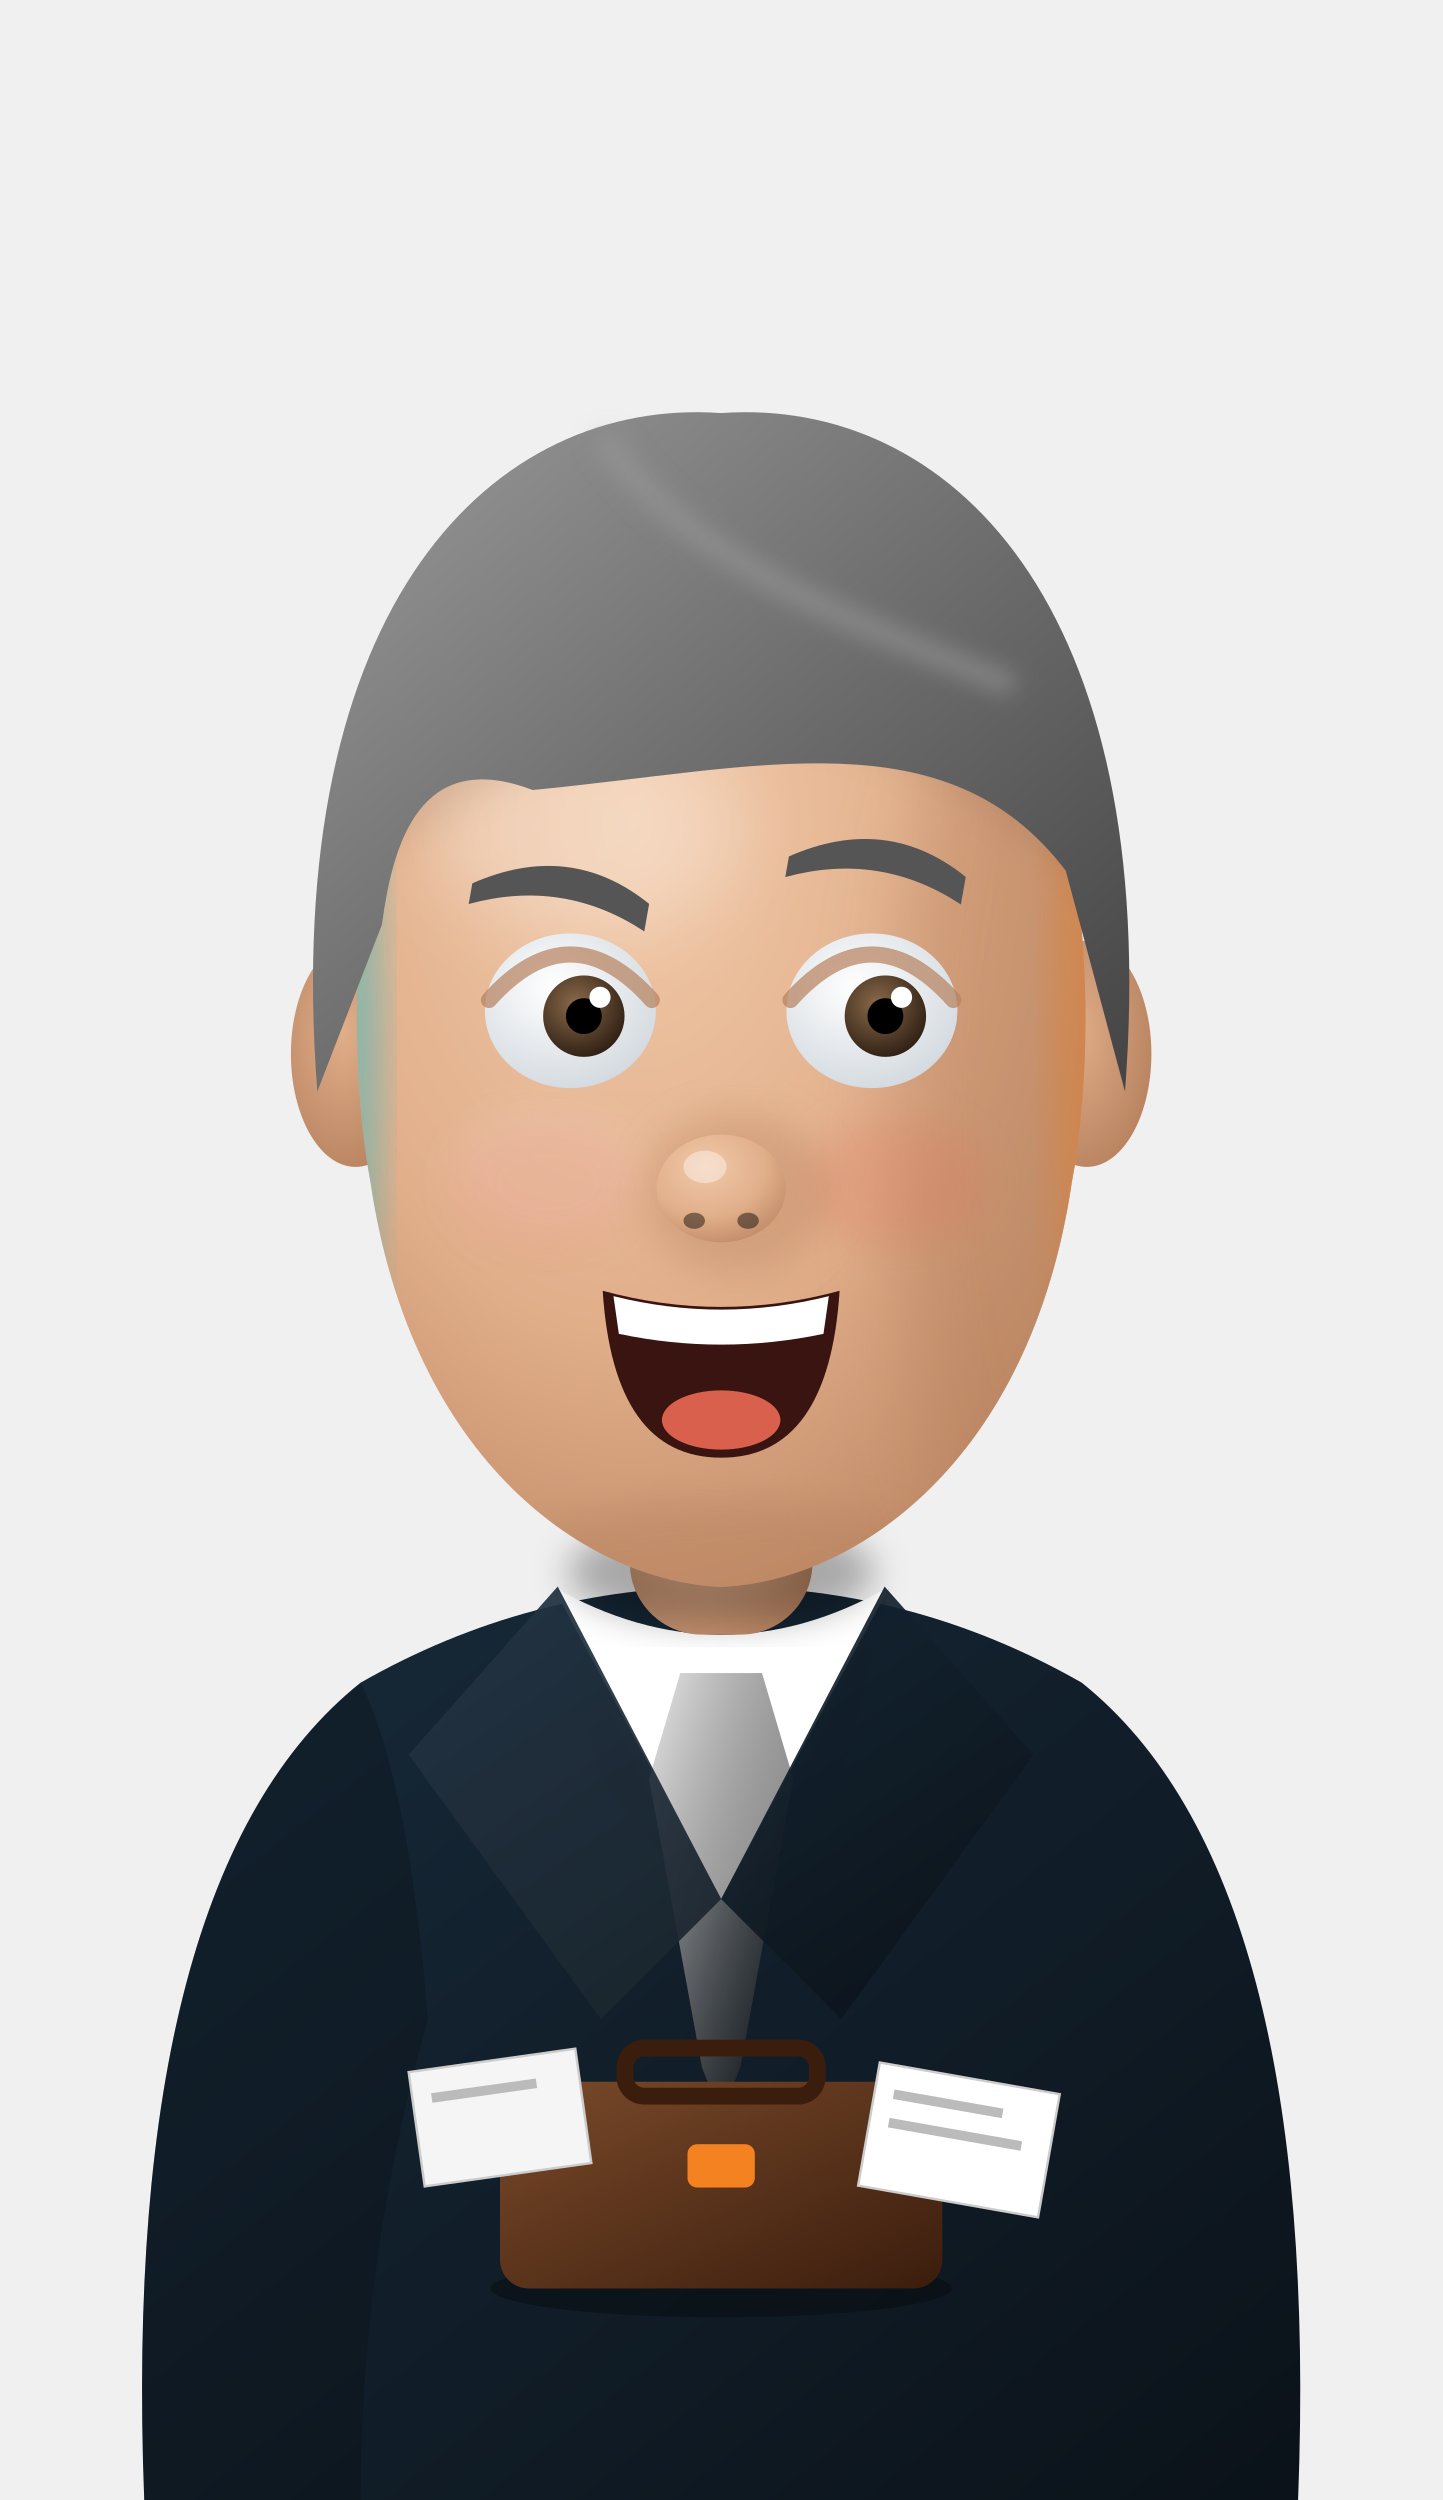
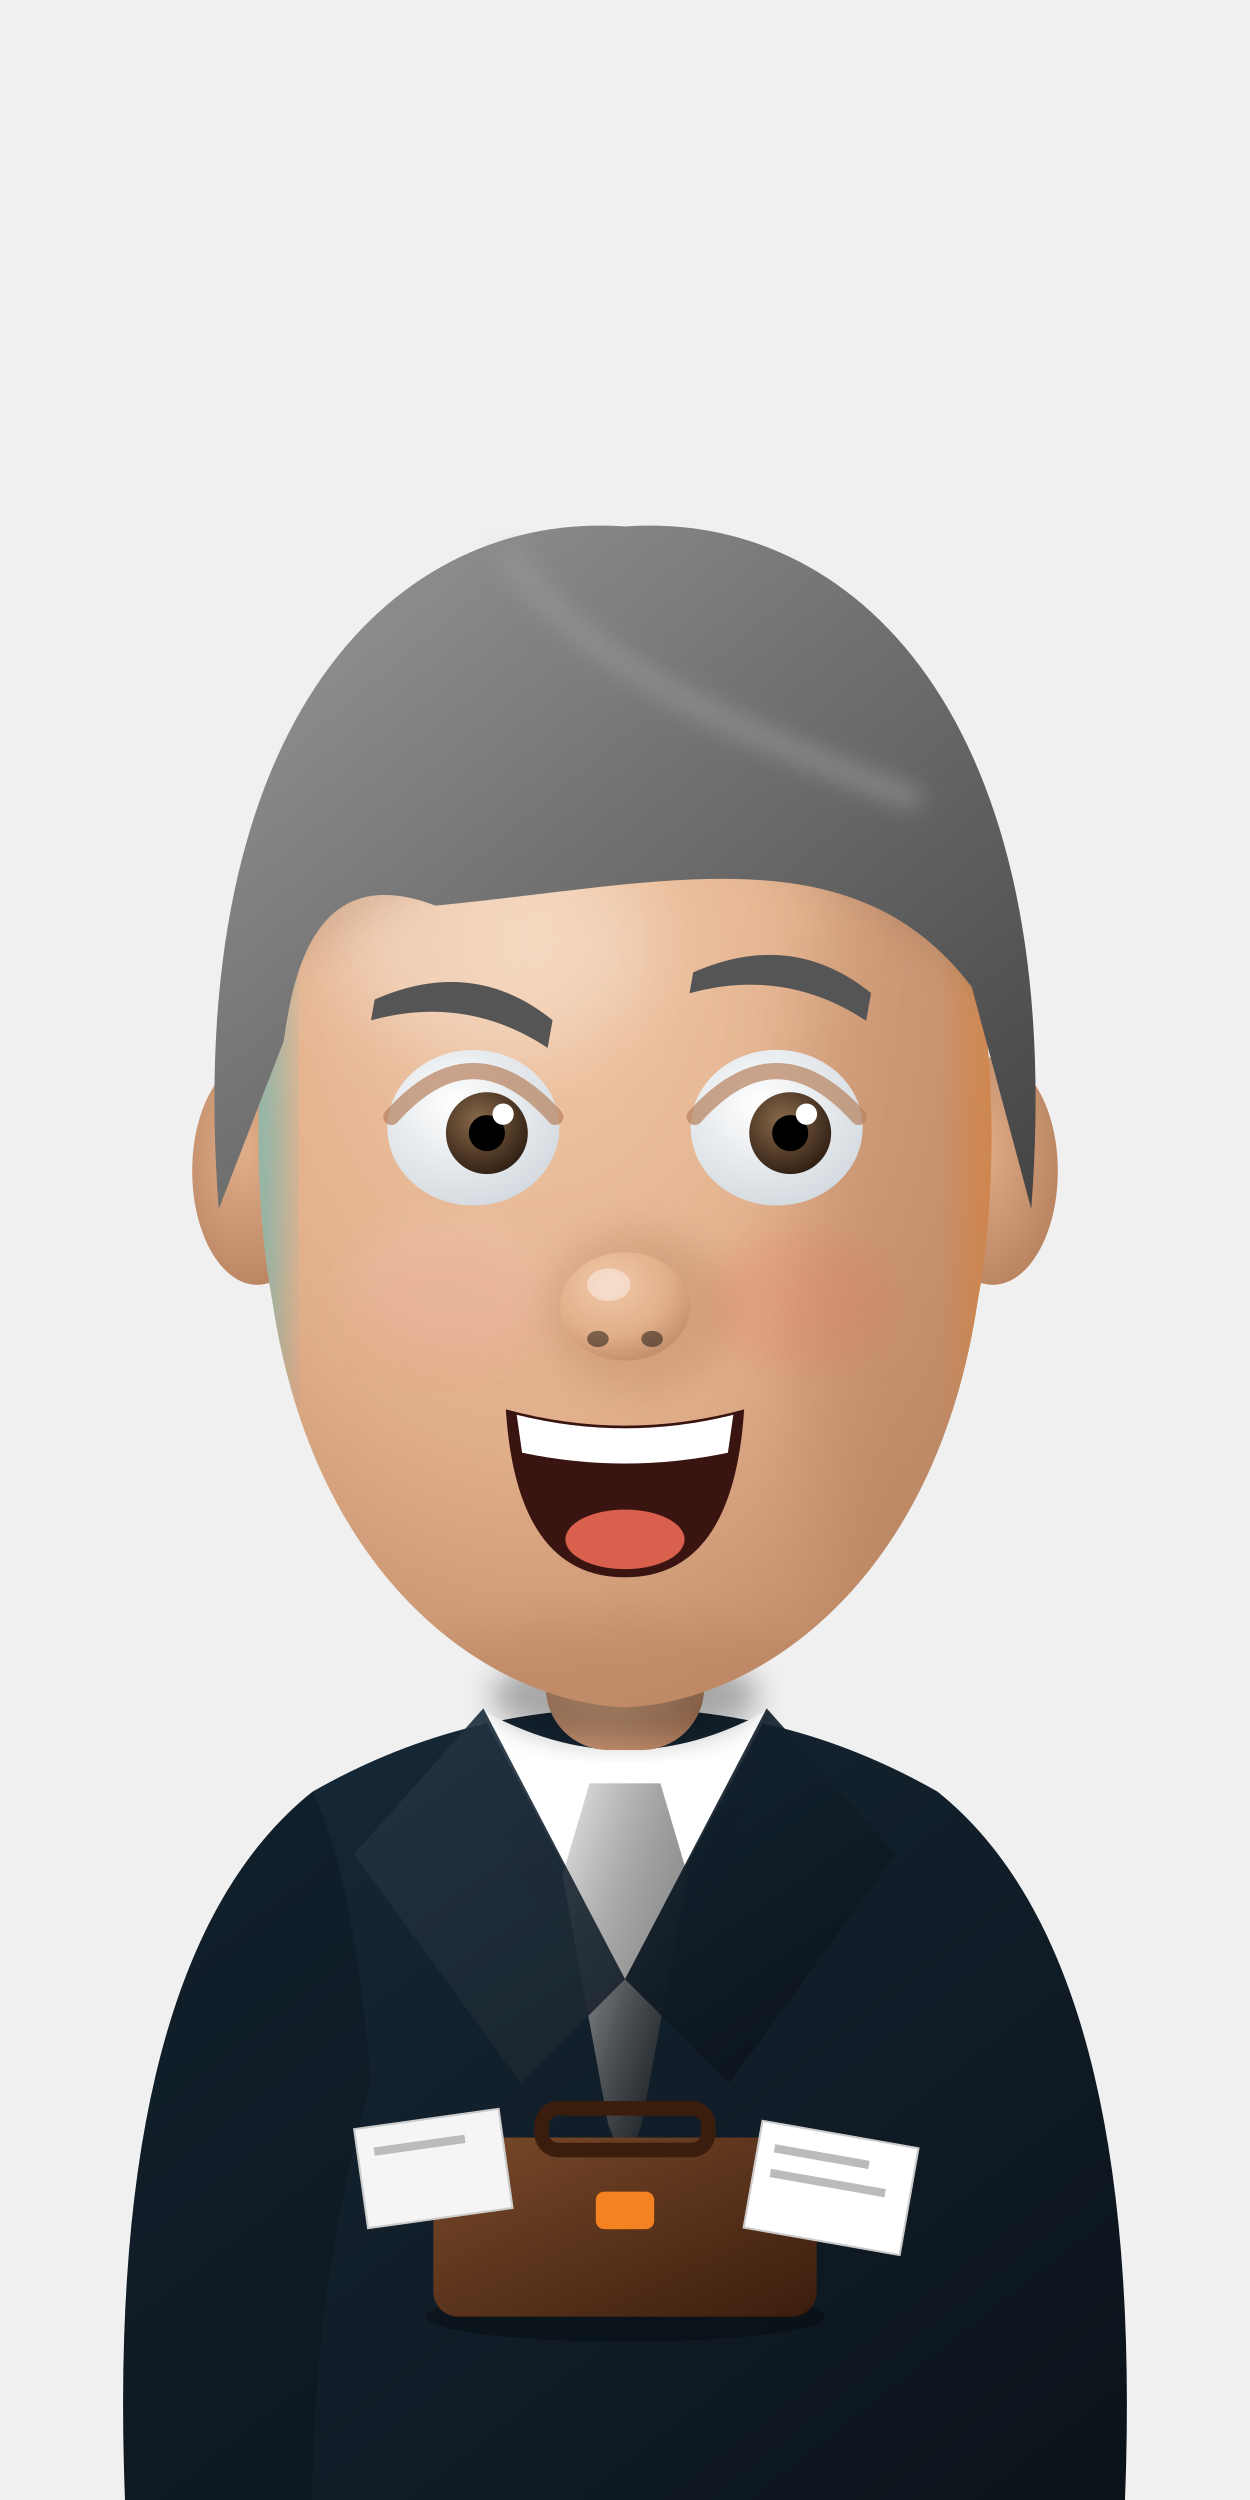
- <svg xmlns="http://www.w3.org/2000/svg" width="600" height="1040" viewBox="0 -140 600 1040">
+ <svg xmlns="http://www.w3.org/2000/svg" width="600" height="1200" viewBox="0 -300 600 1200">
  <defs>
    <radialGradient id="portas_skin" cx="38%" cy="30%" r="85%">
      <stop offset="0" stop-color="#F1C9A8" />
      <stop offset=".55" stop-color="#E1AE8A" />
      <stop offset="1" stop-color="#B6805D" />
    </radialGradient>
    <radialGradient id="portas_ear" cx="40%" cy="40%" r="70%">
      <stop offset="0" stop-color="#E1AE8A" />
      <stop offset="1" stop-color="#B6805D" />
    </radialGradient>
    <linearGradient id="portas_hair" x1="0" y1="0" x2="1" y2="1">
      <stop offset="0" stop-color="#9A9A9A" />
      <stop offset=".5" stop-color="#6E6E6E" />
      <stop offset="1" stop-color="#444" />
    </linearGradient>
    <linearGradient id="portas_suit" x1="0" y1="0" x2="1" y2="1">
      <stop offset="0" stop-color="#172A3A" />
      <stop offset="1" stop-color="#0b1219" />
    </linearGradient>
    <linearGradient id="portas_tie" x1="0" y1="0" x2="1" y2="1">
      <stop offset="0" stop-color="#E9E9E9" />
      <stop offset="1" stop-color="#000" stop-opacity=".45" />
    </linearGradient>
    <radialGradient id="portas_eye" cx="40%" cy="35%" r="75%">
      <stop offset="0" stop-color="#fff" />
      <stop offset="1" stop-color="#cfd6dc" />
    </radialGradient>
    <radialGradient id="portas_iris" cx="40%" cy="35%" r="70%">
      <stop offset="0" stop-color="#8a6a4a" />
      <stop offset="1" stop-color="#2d1d12" />
    </radialGradient>
    <linearGradient id="portas_pap" x1="0" y1="0" x2="1" y2="1">
      <stop offset="0" stop-color="#fff" />
      <stop offset="1" stop-color="#d6d6d6" />
    </linearGradient>
    <linearGradient id="portas_pen" x1="0" y1="0" x2="0" y2="1">
      <stop offset="0" stop-color="#555" />
      <stop offset=".5" stop-color="#111" />
      <stop offset="1" stop-color="#000" />
    </linearGradient>
    <linearGradient id="portas_pasta" x1="0" y1="0" x2="1" y2="1">
      <stop offset="0" stop-color="#7a4a2a" />
      <stop offset="1" stop-color="#3b1d0d" />
    </linearGradient>
    <linearGradient id="portas_mic" x1="0" y1="0" x2="1" y2="0">
      <stop offset="0" stop-color="#999" />
      <stop offset=".5" stop-color="#eee" />
      <stop offset="1" stop-color="#555" />
    </linearGradient>
    <filter id="portas_bl" x="-20%" y="-20%" width="140%" height="140%">
      <feGaussianBlur stdDeviation="14" />
    </filter>
    <filter id="portas_bl2" x="-20%" y="-20%" width="140%" height="140%">
      <feGaussianBlur stdDeviation="7" />
    </filter>
    <filter id="portas_bl3" x="-20%" y="-50%" width="140%" height="200%">
      <feGaussianBlur stdDeviation="4" />
    </filter>
    <clipPath id="portas_hc">
      <path d="M300 100 C442.8 100 442.8 290 430.2 356 C414.8 460 349.28 504 300 506 C250.72 504 185.2 460 169.8 356 C157.2 290 157.2 100 300 100Z" />
    </clipPath>
  </defs>
  <ellipse cx="300" cy="884" rx="230" ry="16" fill="#000" opacity=".25" />
  <path d="M60 900 Q50 640 150 560 Q220 520 300 520 Q380 520 450 560 Q550 640 540 900Z" fill="url(#portas_suit)" />
  <path d="M60 900 Q50 640 150 560 Q170 600 178 700 Q150 800 150 900Z" fill="#000" opacity=".18" />
  <path d="M230 520 L300 650 L370 520 Q300 560 230 520Z" fill="#FFFFFF" />
  <path d="M230 520 L292 654 L250 600Z M370 520 L308 654 L350 600Z" fill="#000" opacity=".12" />
  <path d="M283 556 H317 L330 600 L308 720 L300 740 L292 720 L270 600Z" fill="url(#portas_tie)" />
  <path d="M232 520 L170 590 L250 700 L300 650Z M368 520 L430 590 L350 700 L300 650Z" fill="url(#portas_suit)" opacity=".92" />
  <path d="M232 520 L170 590 L250 700 L300 650Z" fill="#fff" opacity=".05" />
  <rect x="262" y="420" width="76" height="120" rx="30" fill="url(#portas_skin)" />
  <ellipse cx="300" cy="514" rx="64" ry="22" fill="#000" opacity=".3" filter="url(#portas_bl2)" />
-   <g transform="translate(300 500) scale(1.12) translate(-300 -488)">
+   <g transform="translate(300 500) scale(1.3) translate(-300 -491)">
    <ellipse cx="164.2" cy="308" rx="24" ry="42" fill="url(#portas_ear)" />
    <ellipse cx="435.8" cy="308" rx="24" ry="42" fill="url(#portas_ear)" />
    <path d="M300 100 C442.8 100 442.8 290 430.2 356 C414.8 460 349.28 504 300 506 C250.72 504 185.2 460 169.8 356 C157.2 290 157.2 100 300 100Z" fill="url(#portas_skin)" />
    <g clip-path="url(#portas_hc)">
      <ellipse cx="440" cy="300" rx="16" ry="160" fill="#F58220" opacity=".6" filter="url(#portas_bl2)" />
      <ellipse cx="160" cy="300" rx="14" ry="140" fill="#22BBCB" opacity=".45" filter="url(#portas_bl2)" />
      <ellipse cx="433" cy="330" rx="70" ry="200" fill="#B6805D" opacity=".45" filter="url(#portas_bl)" />
      <ellipse cx="251" cy="224" rx="58.8" ry="40" fill="#fff" opacity=".28" filter="url(#portas_bl)" />
      <ellipse cx="235.6" cy="352" rx="34" ry="24" fill="#fff" opacity=".18" filter="url(#portas_bl2)" />
      <ellipse cx="364.4" cy="356" rx="34" ry="24" fill="#E0735F" opacity=".22" filter="url(#portas_bl2)" />
      <ellipse cx="235.6" cy="356" rx="34" ry="24" fill="#E0735F" opacity=".18" filter="url(#portas_bl2)" />
      <ellipse cx="300" cy="500" rx="84" ry="26" fill="#B6805D" opacity=".4" filter="url(#portas_bl2)" />
      <path d="M150 240 Q300 110 450 240" fill="none" stroke="#000" stroke-width="22" opacity=".08" filter="url(#portas_bl2)" />
    </g>
    <g id="olhos">
      <ellipse cx="244" cy="292" rx="31.752" ry="28.728" fill="url(#portas_eye)" />
      <ellipse cx="356" cy="292" rx="31.752" ry="28.728" fill="url(#portas_eye)" />
      <circle cx="249" cy="294" r="15.12" fill="url(#portas_iris)" />
      <circle cx="361" cy="294" r="15.12" fill="url(#portas_iris)" />
      <circle cx="249" cy="294" r="6.653" fill="#000" />
      <circle cx="361" cy="294" r="6.653" fill="#000" />
      <circle cx="255" cy="287" r="3.931" fill="#fff" />
      <circle cx="367" cy="287" r="3.931" fill="#fff" />
      <path d="M213.76 288 Q244 254.2 274.24 288" fill="none" stroke="#B6805D" stroke-width="6" stroke-linecap="round" opacity=".7" />
      <path d="M325.76 288 Q356 254.2 386.24 288" fill="none" stroke="#B6805D" stroke-width="6" stroke-linecap="round" opacity=".7" />
    </g>
    <g id="sobrancelhas">
      <g transform="translate(241.2 244) rotate(10)">
        <path d="M-33 6.5 Q0 -15.6 33 2.6 L33 13 Q0 -1.3 -33 14.3Z" fill="#555" />
      </g>
      <g transform="translate(358.8 234) rotate(10)">
        <path d="M-33 6.5 Q0 -15.6 33 2.6 L33 13 Q0 -1.3 -33 14.3Z" fill="#555" />
      </g>
    </g>
    <g id="nariz" transform="translate(300 346) scale(1 1)">
      <ellipse cx="6" cy="14" rx="34" ry="30" fill="#B6805D" opacity=".35" filter="url(#portas_bl2)" />
      <ellipse cx="0" cy="12" rx="24" ry="20" fill="url(#portas_skin)" />
      <ellipse cx="-6" cy="4" rx="8" ry="6" fill="#fff" opacity=".4" />
      <ellipse cx="-10" cy="24" rx="4" ry="3" fill="#000" opacity=".45" />
      <ellipse cx="10" cy="24" rx="4" ry="3" fill="#000" opacity=".45" />
    </g>
-     <g id="boca">
+     <g id="boca" transform="translate(300 400) scale(1 1) translate(-300 -400)">
      <path d="M256 396 Q300 408 344 396 Q340 458 300 458 Q260 458 256 396Z" fill="#3a1410" />
      <path d="M260 398 Q300 408 340 398 L338 412 Q300 420 262 412Z" fill="#fff" />
      <ellipse cx="300" cy="444" rx="22" ry="11" fill="#D9604C" />
    </g>
    <g id="cabelo">
      <path d="M150 322 C136 140 216 64 300 70 C384 64 464 140 450 322 L428 240 C384 182 314 202 230 210 C188 194 178 230 174 260Z" fill="url(#portas_hair)" />
      <path d="M258 82 C286 120 328 140 405 170" fill="none" stroke="#9A9A9A" stroke-width="9" stroke-linecap="round" opacity=".55" filter="url(#portas_bl3)" />
    </g>
  </g>
  <g transform="translate(300 700)">
    <g>
      <ellipse cx="0" cy="112" rx="96" ry="12" fill="rgba(0,0,0,.3)" />
      <rect x="-92" y="26" width="184" height="86" rx="12" fill="url(#portas_pasta)" />
      <rect x="-40" y="12" width="80" height="20" rx="8" fill="none" stroke="#3b1d0d" stroke-width="7" />
      <rect x="-14" y="52" width="28" height="18" rx="4" fill="#F58220" />
      <g transform="translate(66 18) rotate(10)">
        <rect width="76" height="52" fill="#fff" stroke="#ccc" />
        <rect x="8" y="10" width="46" height="4" fill="#bbb" />
        <rect x="8" y="22" width="56" height="4" fill="#bbb" />
      </g>
      <g transform="translate(-130 22) rotate(-8)">
        <rect width="70" height="48" fill="#f5f5f5" stroke="#ccc" />
        <rect x="8" y="10" width="44" height="4" fill="#bbb" />
      </g>
    </g>
  </g>
</svg>
